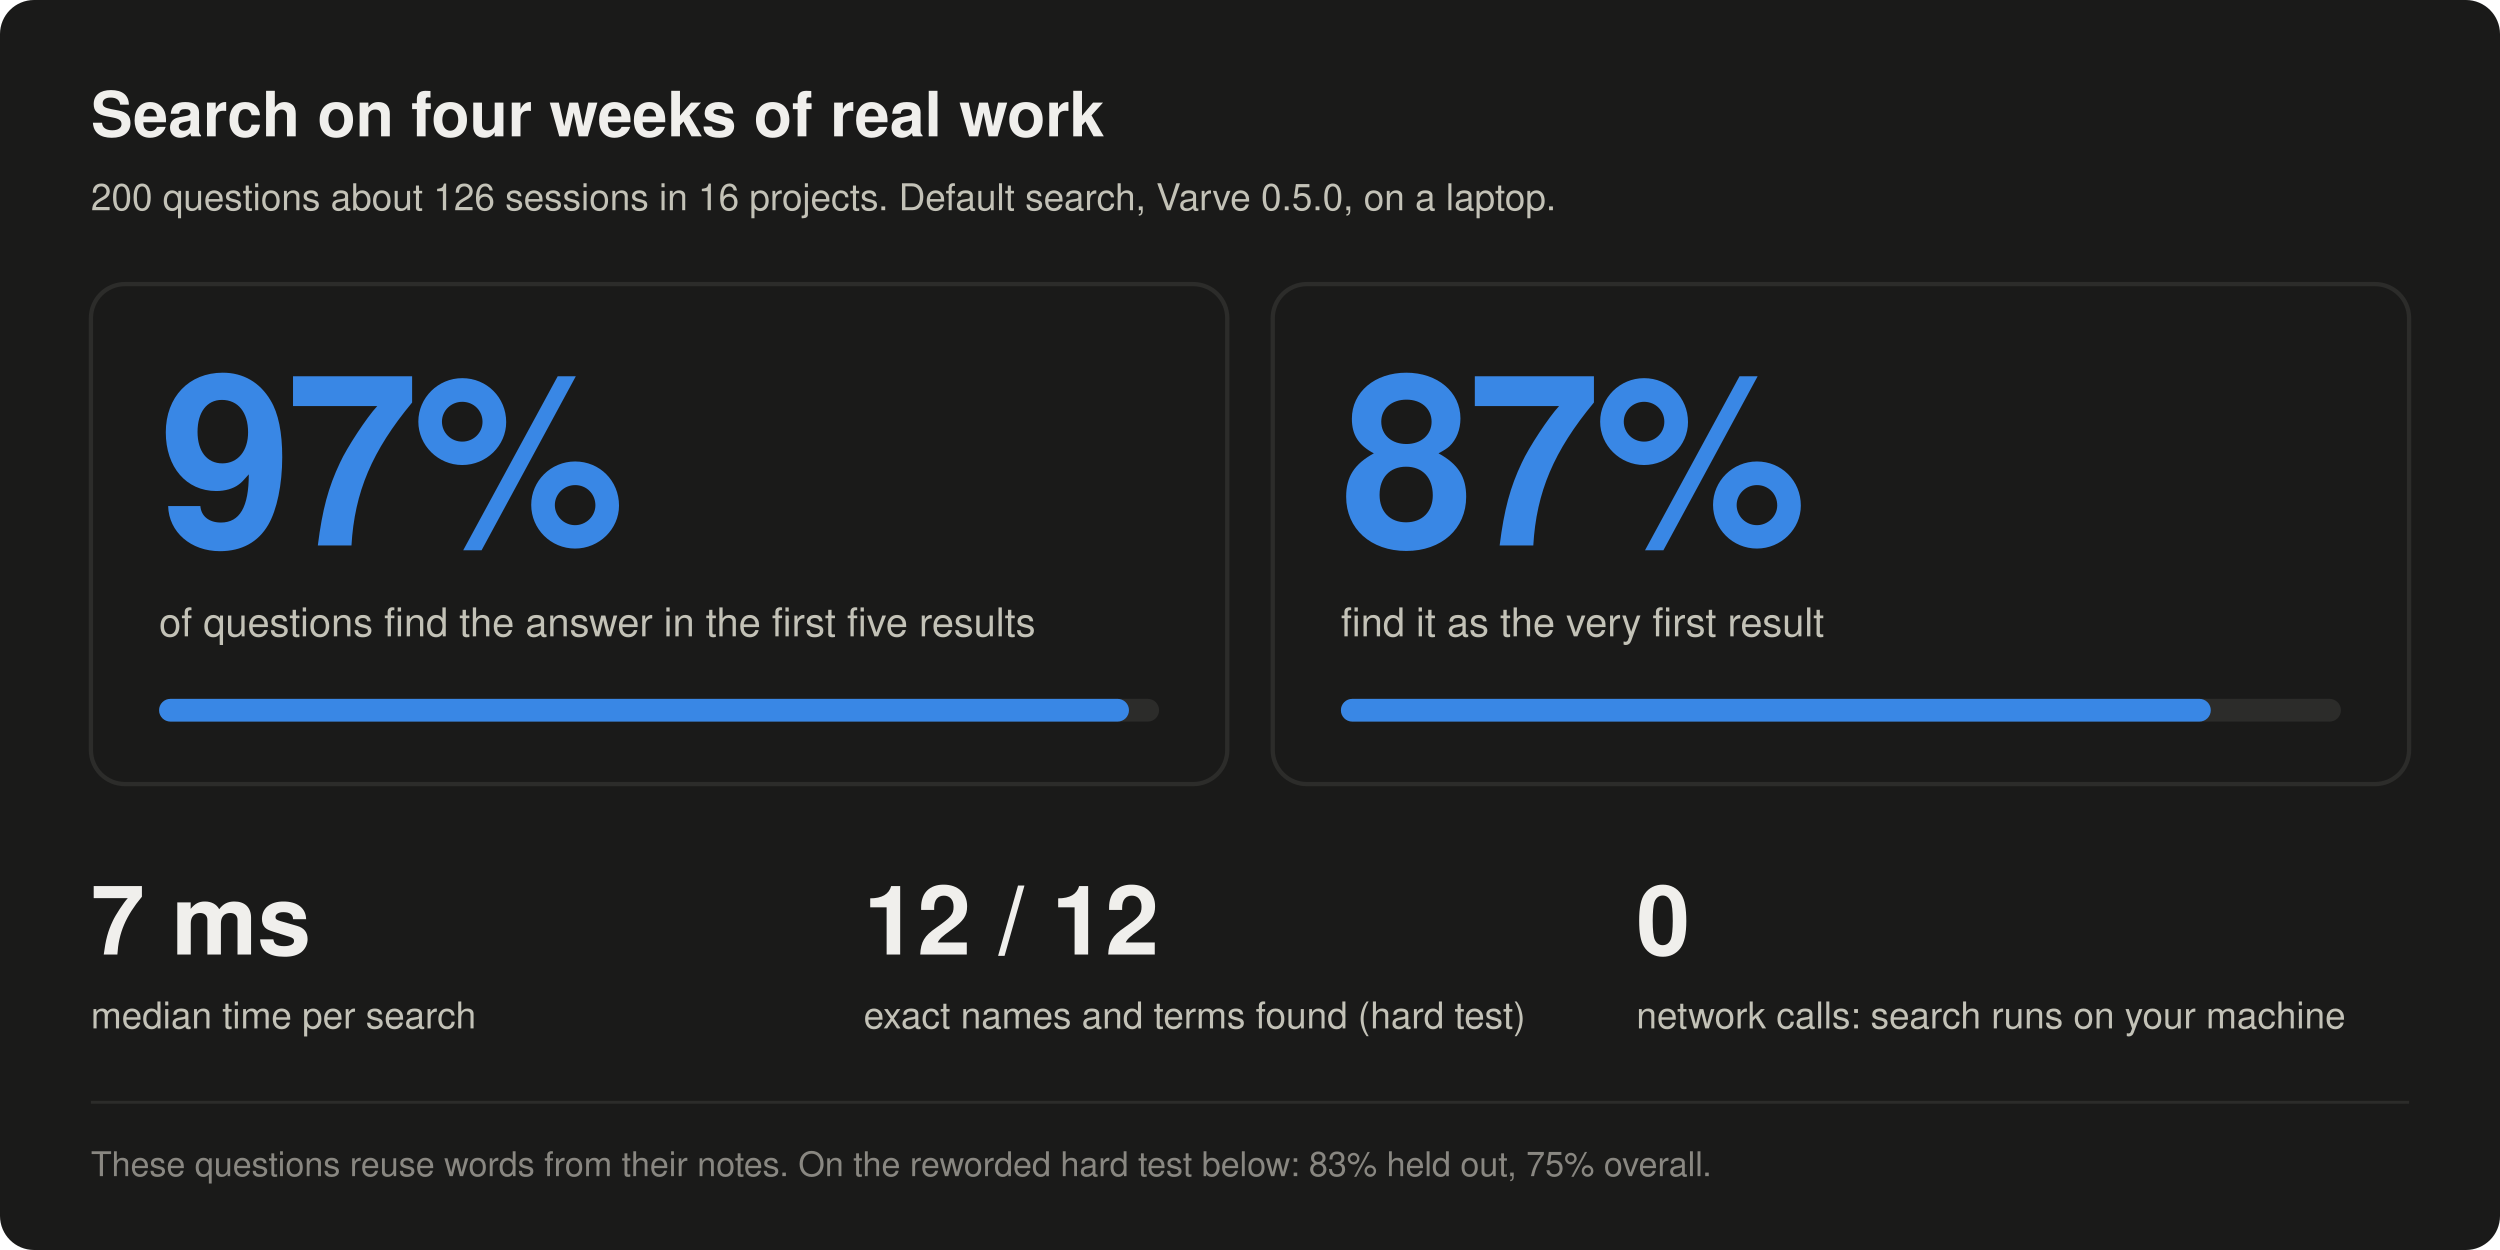
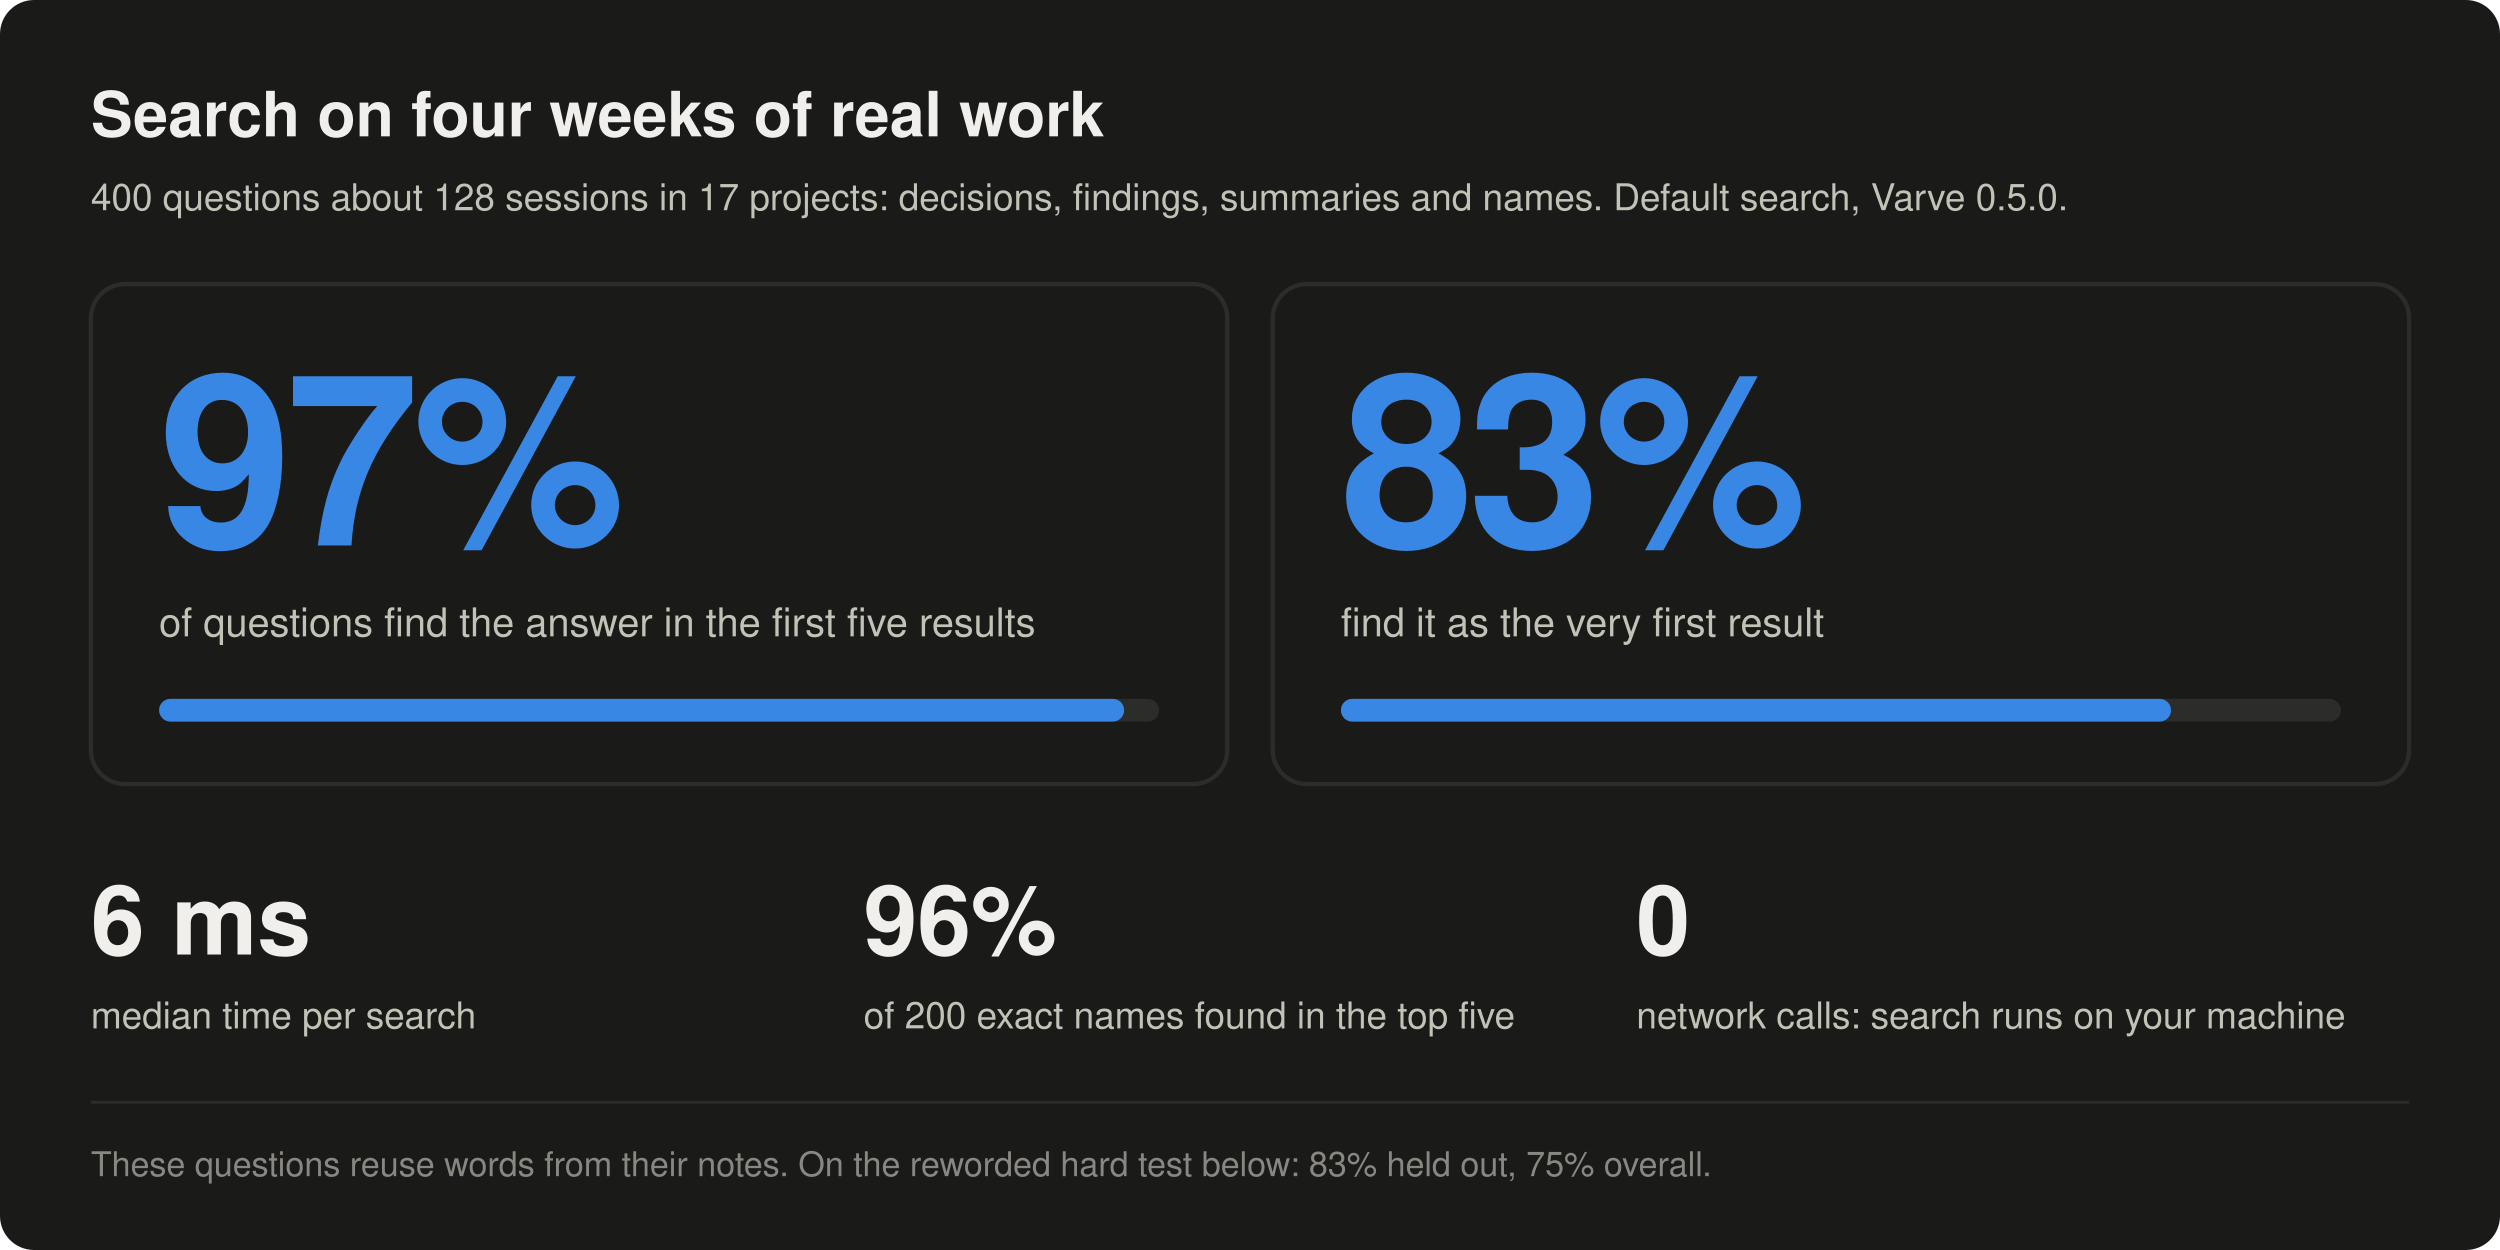
- <svg xmlns="http://www.w3.org/2000/svg" width="880" height="440" viewBox="0 0 880 440" role="img" aria-label="Search on four weeks of real work: 97% of 200 questions find the answer in the first five results, 87% as the first result, in 7 ms" font-family="system-ui, -apple-system, &quot;Segoe UI&quot;, Helvetica, Arial, sans-serif">
+ <svg xmlns="http://www.w3.org/2000/svg" width="880" height="440" viewBox="0 0 880 440" role="img" aria-label="Search on four weeks of real work: 97% of 200 questions find the answer in the first five results, 83% as the first result, in 6 ms; 96% of 200 exact names in the top five" font-family="system-ui, -apple-system, &quot;Segoe UI&quot;, Helvetica, Arial, sans-serif">
  <rect width="880" height="440" rx="12" fill="#1a1a19" />
  <text x="32" y="48" font-size="22" font-weight="700" fill="#f0efec" text-anchor="start">Search on four weeks of real work</text>
-   <text x="32" y="74" font-size="13" font-weight="400" fill="#c3c2b7" text-anchor="start">200 questions about 126 sessions in 16 projects. Default search, Varve 0.5.0, on a laptop.</text>
+   <text x="32" y="74" font-size="13" font-weight="400" fill="#c3c2b7" text-anchor="start">400 questions about 128 sessions in 17 projects: decisions, findings, summaries and names. Default search, Varve 0.5.0.</text>
  <rect x="32" y="100" width="400" height="176" rx="12" fill="none" stroke="#2c2c2a" stroke-width="1.5" />
  <text x="56" y="192" font-size="84" font-weight="700" fill="#3987e5" text-anchor="start" letter-spacing="-2">97%</text>
  <text x="56" y="224" font-size="14" font-weight="400" fill="#c3c2b7" text-anchor="start">of questions find the answer in the first five results</text>
  <rect x="56" y="246" width="352" height="8" rx="4" fill="#2c2c2a" />
-   <rect x="56" y="246" width="341.4" height="8" rx="4" fill="#3987e5" />
+   <rect x="56" y="246" width="339.7" height="8" rx="4" fill="#3987e5" />
  <rect x="448" y="100" width="400" height="176" rx="12" fill="none" stroke="#2c2c2a" stroke-width="1.5" />
-   <text x="472" y="192" font-size="84" font-weight="700" fill="#3987e5" text-anchor="start" letter-spacing="-2">87%</text>
+   <text x="472" y="192" font-size="84" font-weight="700" fill="#3987e5" text-anchor="start" letter-spacing="-2">83%</text>
  <text x="472" y="224" font-size="14" font-weight="400" fill="#c3c2b7" text-anchor="start">find it as the very first result</text>
  <rect x="472" y="246" width="352" height="8" rx="4" fill="#2c2c2a" />
-   <rect x="472" y="246" width="306.2" height="8" rx="4" fill="#3987e5" />
-   <text x="32" y="336" font-size="34" font-weight="700" fill="#f0efec" text-anchor="start">7 ms</text>
+   <rect x="472" y="246" width="292.2" height="8" rx="4" fill="#3987e5" />
+   <text x="32" y="336" font-size="34" font-weight="700" fill="#f0efec" text-anchor="start">6 ms</text>
  <text x="32" y="362" font-size="13" font-weight="400" fill="#c3c2b7" text-anchor="start">median time per search</text>
-   <text x="304" y="336" font-size="34" font-weight="700" fill="#f0efec" text-anchor="start">12 / 12</text>
-   <text x="304" y="362" font-size="13" font-weight="400" fill="#c3c2b7" text-anchor="start">exact names and terms found (hard test)</text>
+   <text x="304" y="336" font-size="34" font-weight="700" fill="#f0efec" text-anchor="start">96%</text>
+   <text x="304" y="362" font-size="13" font-weight="400" fill="#c3c2b7" text-anchor="start">of 200 exact names found in the top five</text>
  <text x="576" y="336" font-size="34" font-weight="700" fill="#f0efec" text-anchor="start">0</text>
  <text x="576" y="362" font-size="13" font-weight="400" fill="#c3c2b7" text-anchor="start">network calls: search runs on your machine</text>
  <line x1="32" y1="388" x2="848" y2="388" stroke="#2c2c2a" stroke-width="1" />
  <text x="32" y="414" font-size="12" font-weight="400" fill="#898781" text-anchor="start">These questions reuse words from their notes. On the reworded hard test below: 83% held out, 75% overall.</text>
</svg>
